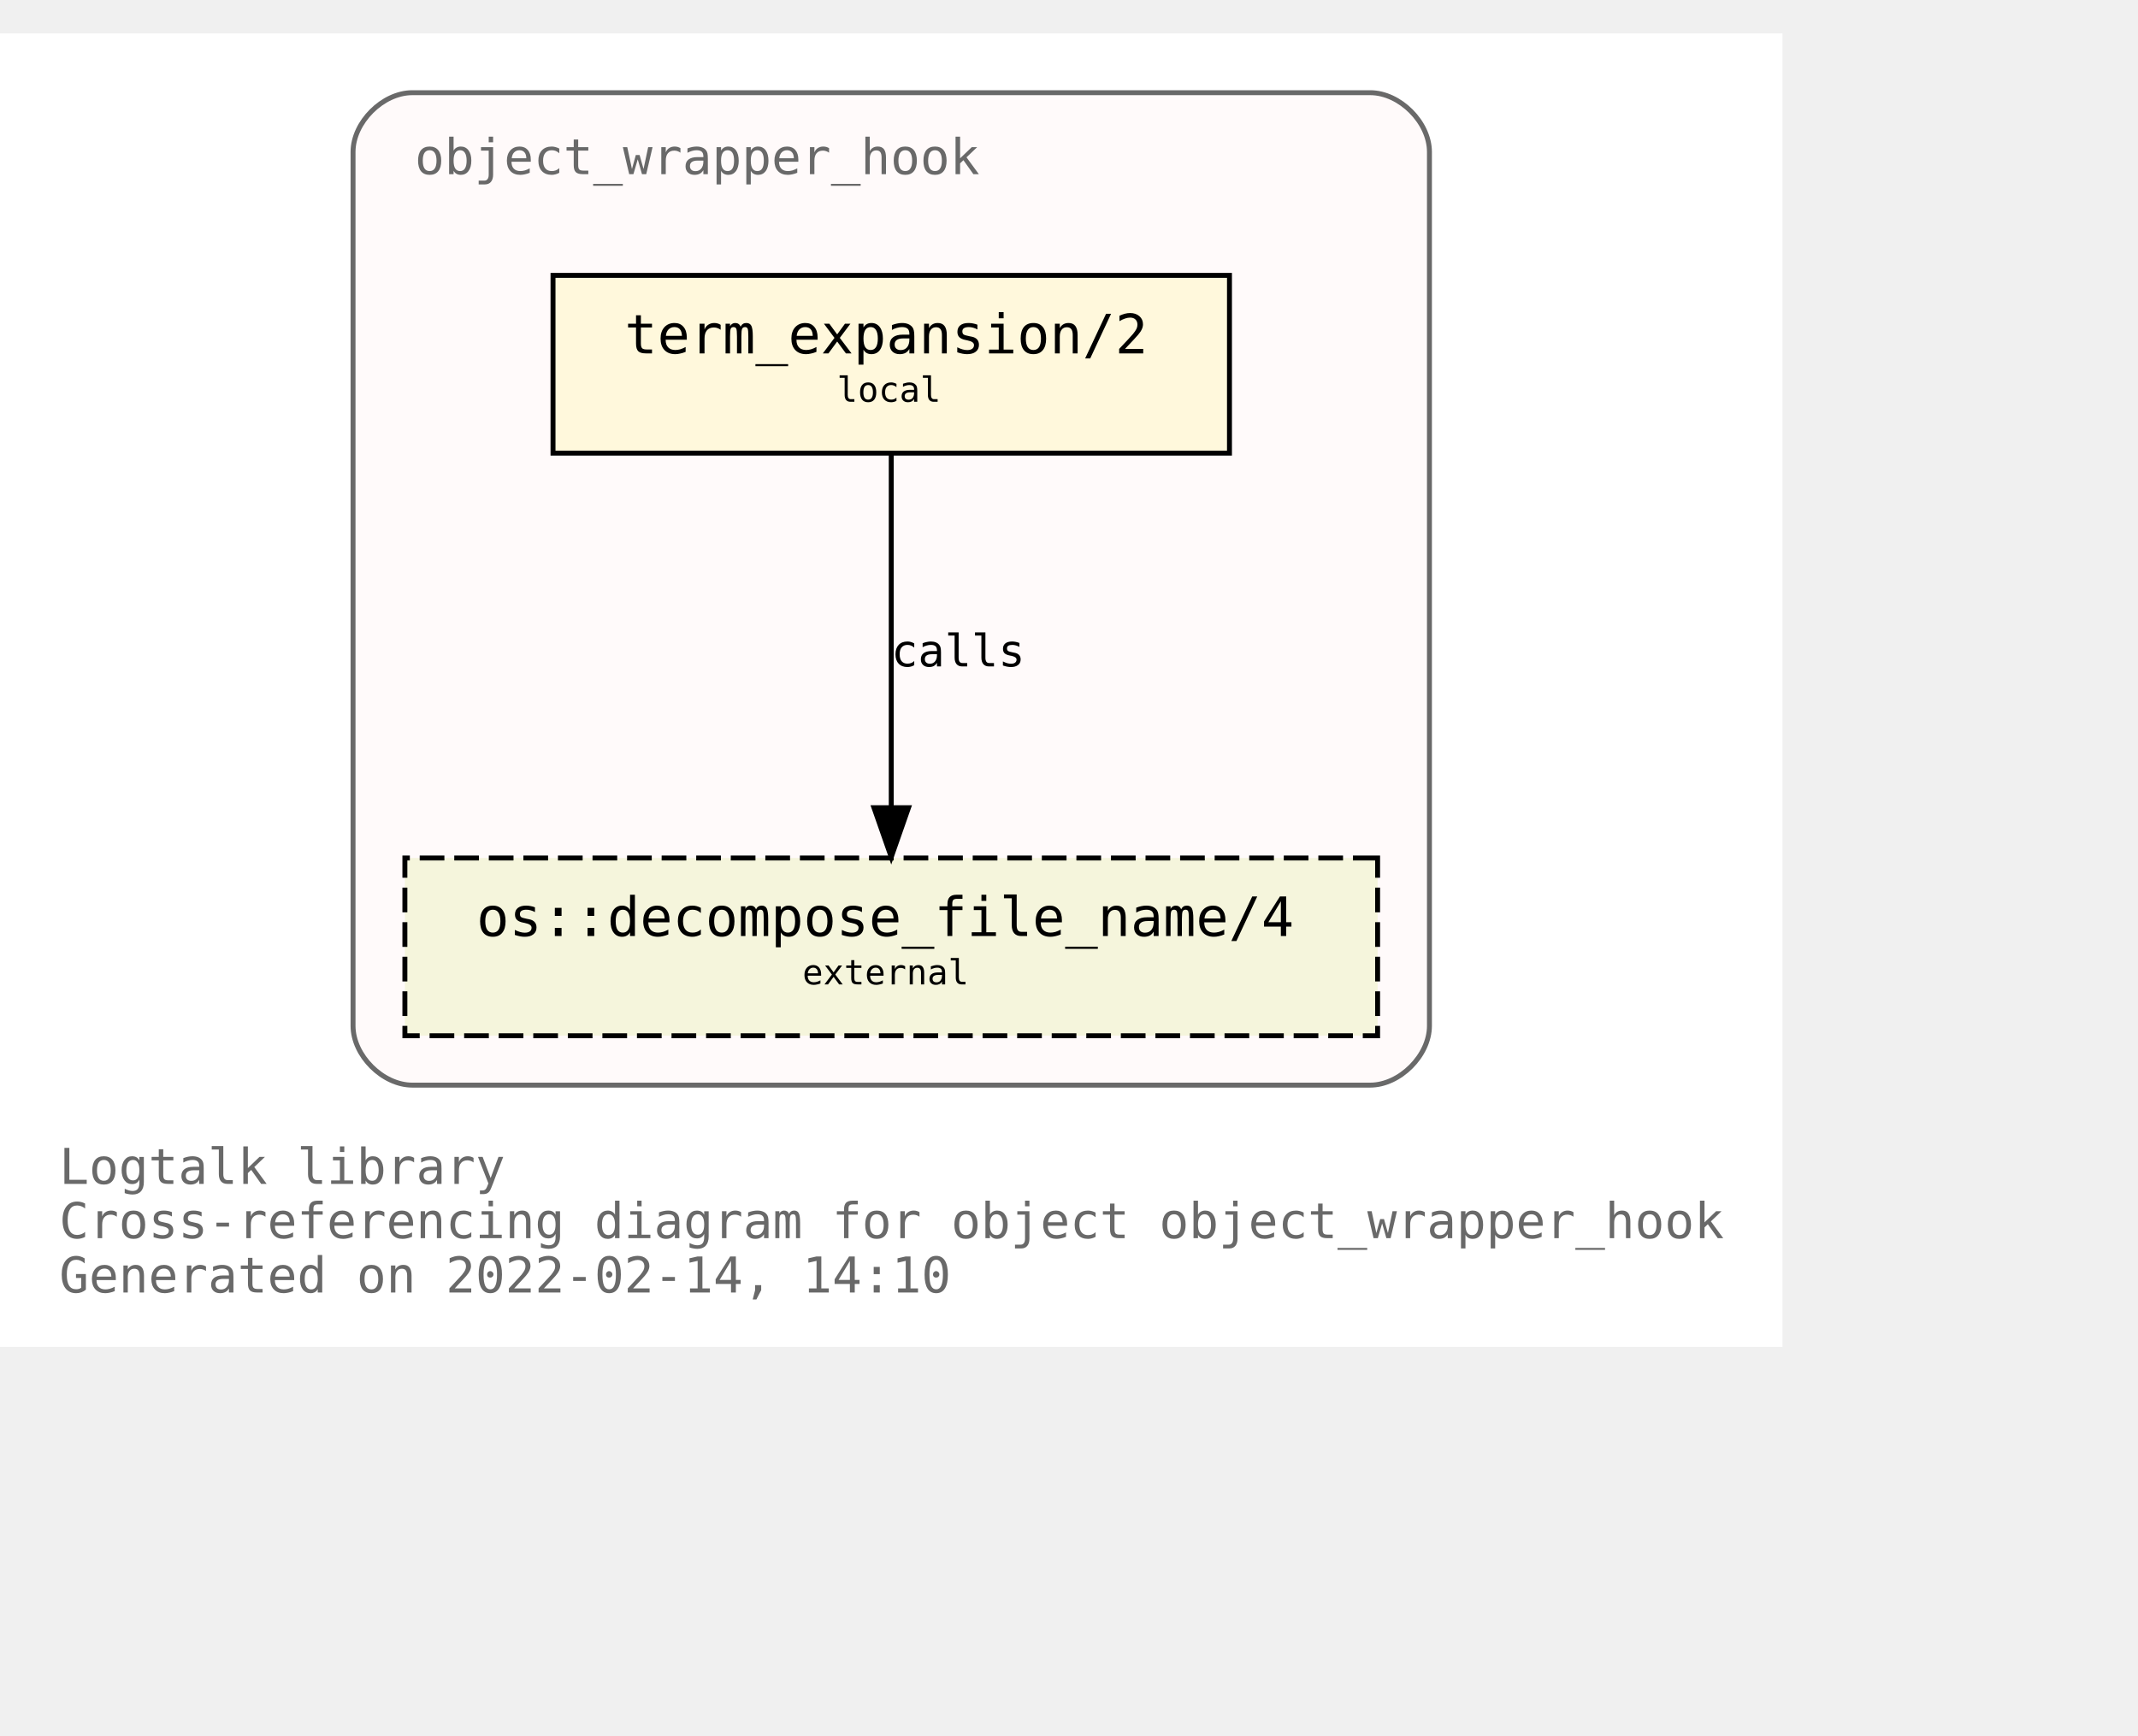
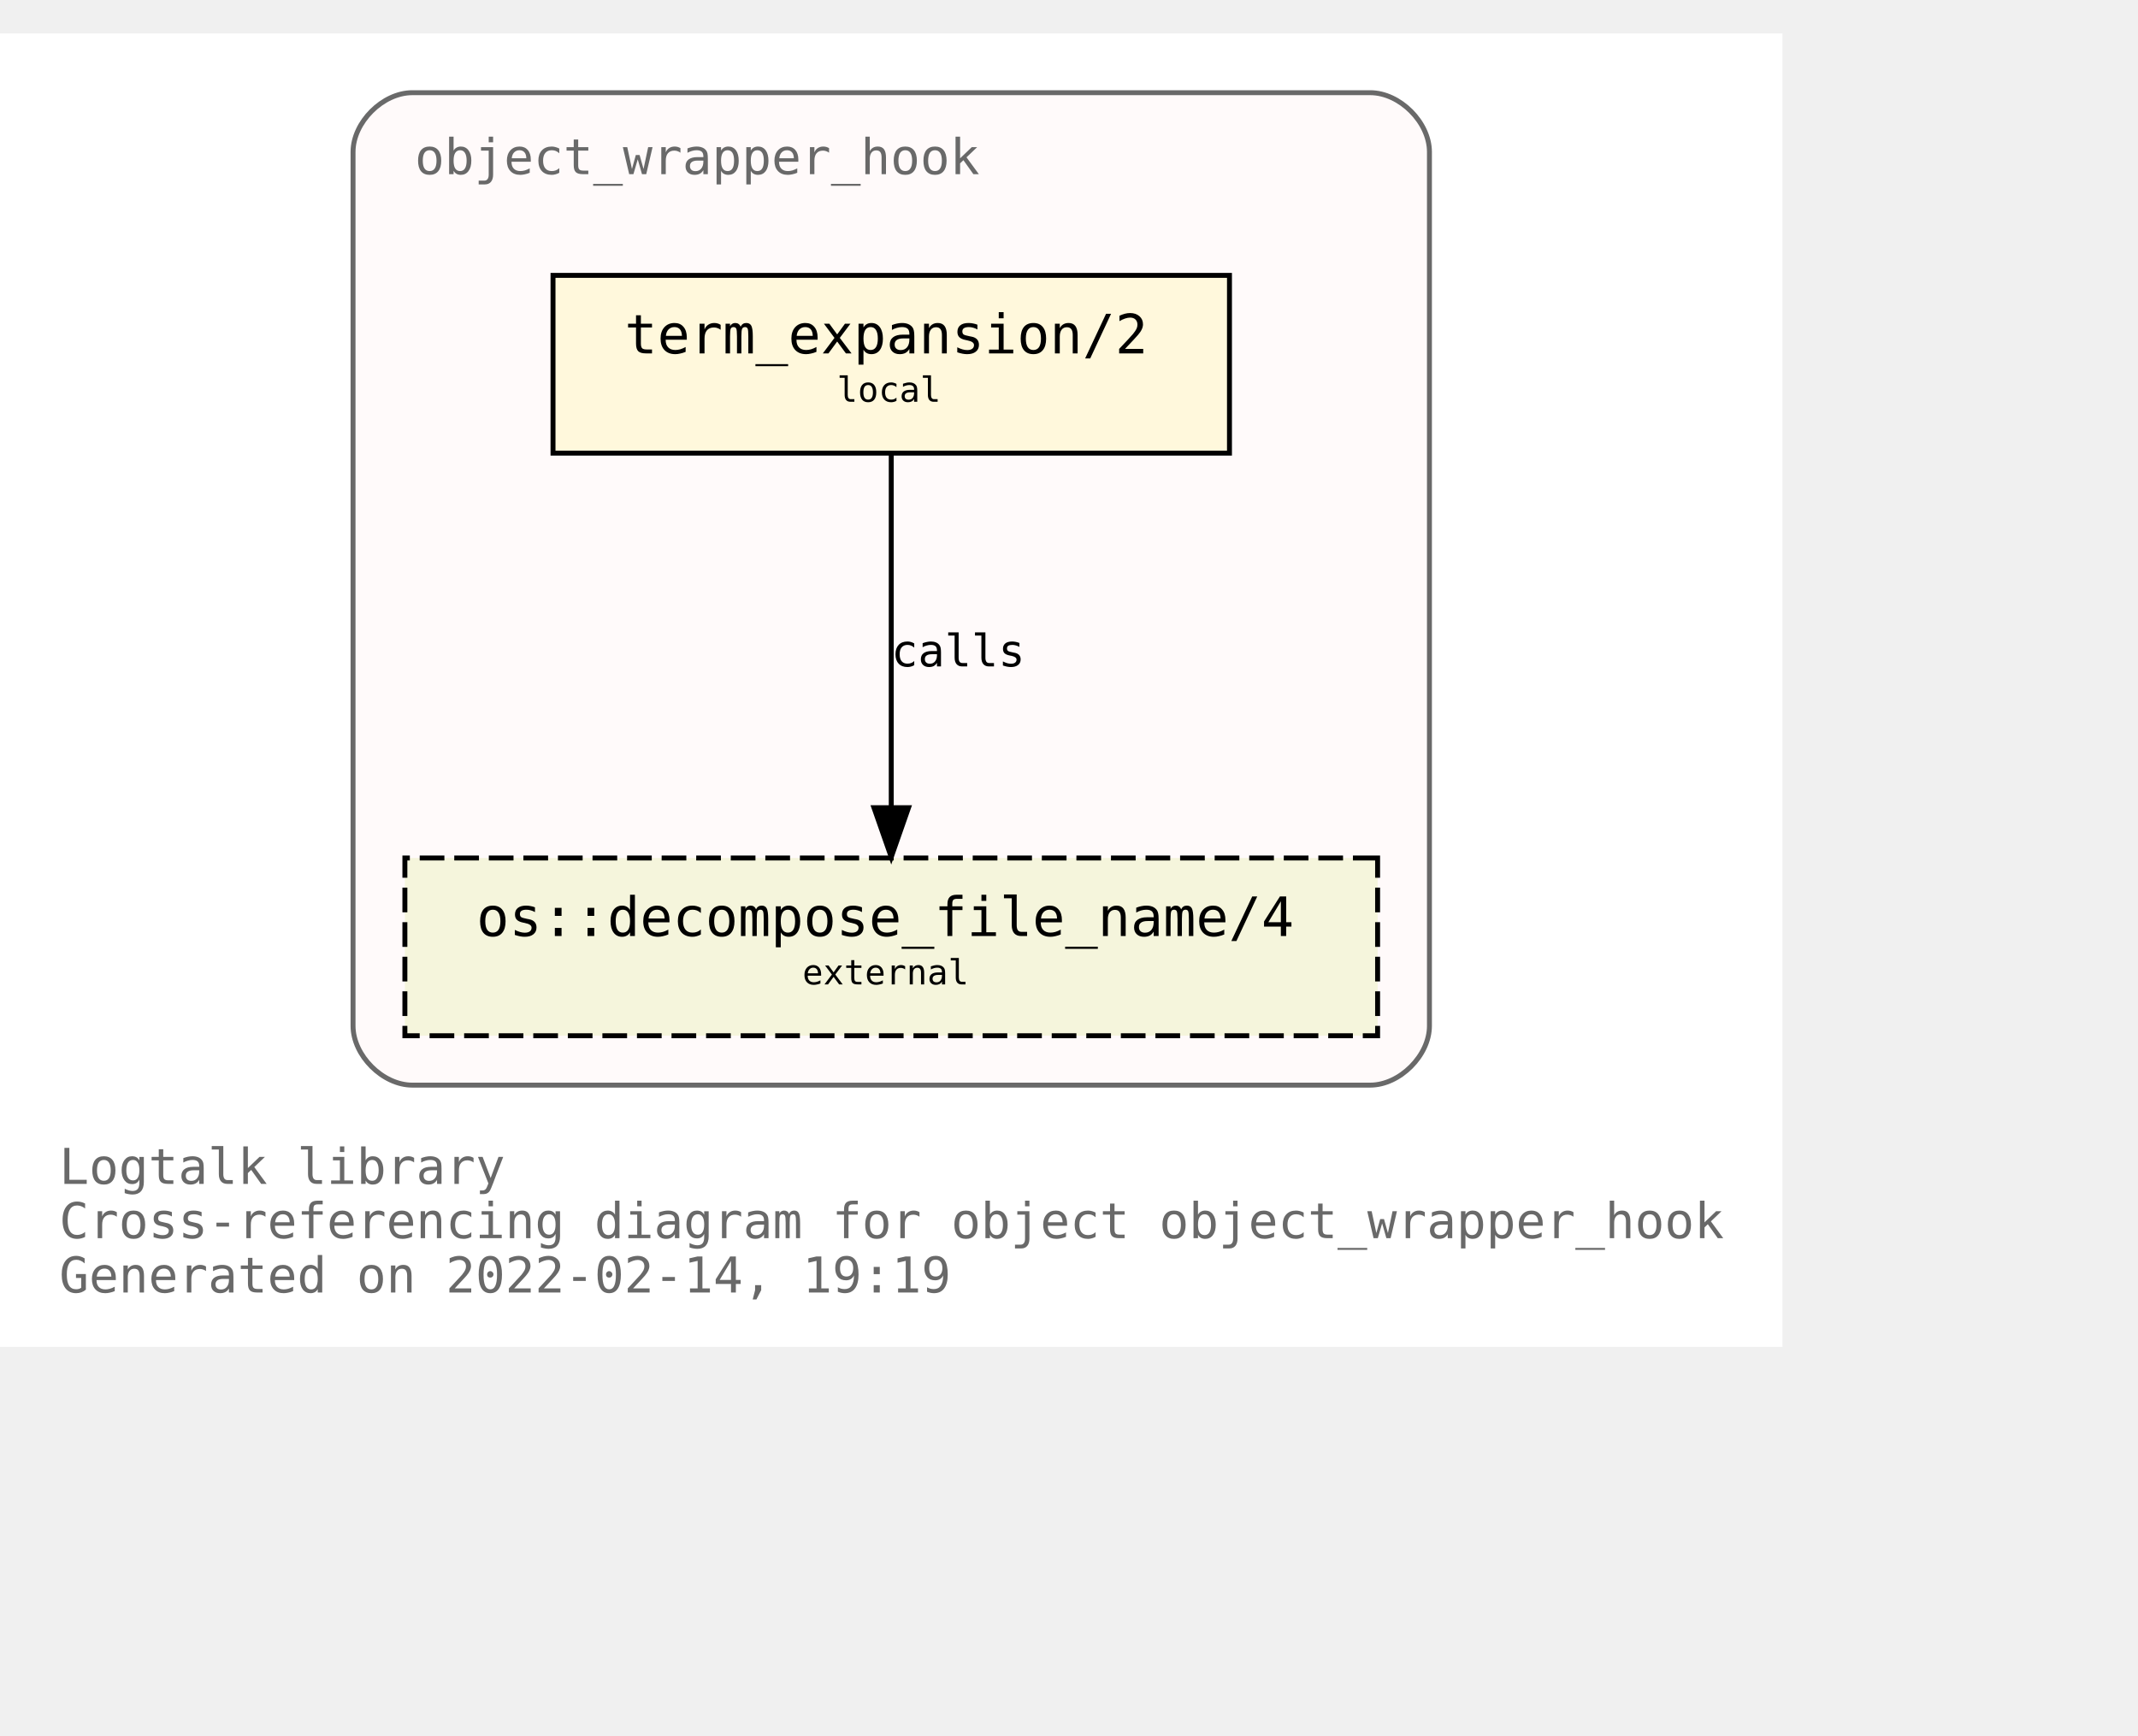
<svg xmlns="http://www.w3.org/2000/svg" xmlns:xlink="http://www.w3.org/1999/xlink" width="505pt" height="410pt" viewBox="72.00 72.00 433.00 338.00">
  <g id="graph0" class="graph" transform="scale(1 1) rotate(0) translate(76 334)">
    <polygon fill="white" stroke="transparent" points="-4,4 -4,-262 357,-262 357,4 -4,4" />
    <text text-anchor="start" x="8" y="-29" font-family="Monospace" font-size="10.00" fill="dimgray">Logtalk library</text>
    <text text-anchor="start" x="8" y="-18" font-family="Monospace" font-size="10.00" fill="dimgray">Cross-referencing diagram for object object_wrapper_hook</text>
-     <text text-anchor="start" x="8" y="-7" font-family="Monospace" font-size="10.00" fill="dimgray">Generated on 2022-02-14, 14:10</text>
+     <text text-anchor="start" x="8" y="-7" font-family="Monospace" font-size="10.00" fill="dimgray">Generated on 2022-02-14, 19:19</text>
    <g id="clust1" class="cluster">
      <g id="a_clust1">
        <a xlink:title="object_wrapper_hook">
          <path fill="snow" stroke="dimgray" d="M79.5,-49C79.5,-49 273.5,-49 273.5,-49 279.5,-49 285.5,-55 285.5,-61 285.5,-61 285.5,-238 285.5,-238 285.5,-244 279.5,-250 273.5,-250 273.5,-250 79.5,-250 79.5,-250 73.5,-250 67.5,-244 67.5,-238 67.5,-238 67.5,-61 67.5,-61 67.5,-55 73.5,-49 79.5,-49" />
          <g id="a_clust1_0">
-             <a xlink:href="https://github.com/LogtalkDotOrg/logtalk3/tree/ee325c1b8262ebebc9545d70c8ee4c9dbdc5cbcd/library/hook_objects/object_wrapper_hook.lgt" xlink:title="https://github.com/LogtalkDotOrg/logtalk3/tree/ee325c1b8262ebebc9545d70c8ee4c9dbdc5cbcd/library/hook_objects/object_wrapper_hook.lgt">
+             <a xlink:href="https://github.com/LogtalkDotOrg/logtalk3/tree/10cb08bc2377a3fc54e821a93eb89babe6f63e06/library/hook_objects/object_wrapper_hook.lgt" xlink:title="https://github.com/LogtalkDotOrg/logtalk3/tree/10cb08bc2377a3fc54e821a93eb89babe6f63e06/library/hook_objects/object_wrapper_hook.lgt">
              <text text-anchor="start" x="80" y="-233.5" font-family="Monospace" font-size="10.00" fill="dimgray">object_wrapper_hook</text>
            </a>
          </g>
        </a>
      </g>
    </g>
    <g id="node1" class="node">
      <g id="a_node1">
-         <a xlink:href="https://github.com/LogtalkDotOrg/logtalk3/tree/ee325c1b8262ebebc9545d70c8ee4c9dbdc5cbcd/library/hook_objects/object_wrapper_hook.lgt#L39" xlink:title="https://github.com/LogtalkDotOrg/logtalk3/tree/ee325c1b8262ebebc9545d70c8ee4c9dbdc5cbcd/library/hook_objects/object_wrapper_hook.lgt#L39">
+         <a xlink:href="https://github.com/LogtalkDotOrg/logtalk3/tree/10cb08bc2377a3fc54e821a93eb89babe6f63e06/library/hook_objects/object_wrapper_hook.lgt#L39" xlink:title="https://github.com/LogtalkDotOrg/logtalk3/tree/10cb08bc2377a3fc54e821a93eb89babe6f63e06/library/hook_objects/object_wrapper_hook.lgt#L39">
          <polygon fill="cornsilk" stroke="black" points="245,-213 108,-213 108,-177 245,-177 245,-213" />
          <text text-anchor="start" x="116.5" y="-197.8" font-family="Monospace" font-size="9.00"> </text>
          <text text-anchor="start" x="122.5" y="-197.2" font-family="Monospace" font-size="11.00">term_expansion/2</text>
          <text text-anchor="start" x="231.5" y="-197.8" font-family="Monospace" font-size="9.00"> </text>
          <text text-anchor="start" x="116.5" y="-186.8" font-family="Monospace" font-size="9.00"> </text>
          <text text-anchor="start" x="165.5" y="-187.4" font-family="Monospace" font-size="7.00">local</text>
          <text text-anchor="start" x="231.5" y="-186.8" font-family="Monospace" font-size="9.00"> </text>
        </a>
      </g>
    </g>
    <g id="node2" class="node">
      <g id="a_node2">
        <a xlink:href="https://logtalk.org/library/osp_0.html#decompose_file_name/4" xlink:title="https://logtalk.org/library/osp_0.html#decompose_file_name/4">
          <polygon fill="beige" stroke="black" stroke-dasharray="5,2" points="275,-95 78,-95 78,-59 275,-59 275,-95" />
          <text text-anchor="start" x="86.5" y="-79.8" font-family="Monospace" font-size="9.00"> </text>
          <text text-anchor="start" x="92.5" y="-79.2" font-family="Monospace" font-size="11.00">os::decompose_file_name/4</text>
          <text text-anchor="start" x="261.5" y="-79.8" font-family="Monospace" font-size="9.00"> </text>
          <text text-anchor="start" x="86.5" y="-68.8" font-family="Monospace" font-size="9.00"> </text>
          <text text-anchor="start" x="158.5" y="-69.4" font-family="Monospace" font-size="7.00">external</text>
          <text text-anchor="start" x="261.5" y="-68.8" font-family="Monospace" font-size="9.00"> </text>
        </a>
      </g>
    </g>
    <g id="edge1" class="edge">
      <g id="a_edge1">
-         <a xlink:href="https://github.com/LogtalkDotOrg/logtalk3/tree/ee325c1b8262ebebc9545d70c8ee4c9dbdc5cbcd/library/hook_objects/object_wrapper_hook.lgt#L39" xlink:title="calls">
+         <a xlink:href="https://github.com/LogtalkDotOrg/logtalk3/tree/10cb08bc2377a3fc54e821a93eb89babe6f63e06/library/hook_objects/object_wrapper_hook.lgt#L39" xlink:title="calls">
          <path fill="none" stroke="black" d="M176.5,-176.88C176.5,-158.04 176.5,-127.47 176.5,-105.3" />
          <polygon fill="black" stroke="black" points="180,-105.19 176.5,-95.19 173,-105.19 180,-105.19" />
        </a>
      </g>
      <g id="a_edge1-label">
-         <a xlink:href="https://github.com/LogtalkDotOrg/logtalk3/tree/ee325c1b8262ebebc9545d70c8ee4c9dbdc5cbcd/library/hook_objects/object_wrapper_hook.lgt#L39" xlink:title="https://github.com/LogtalkDotOrg/logtalk3/tree/ee325c1b8262ebebc9545d70c8ee4c9dbdc5cbcd/library/hook_objects/object_wrapper_hook.lgt#L39">
+         <a xlink:href="https://github.com/LogtalkDotOrg/logtalk3/tree/10cb08bc2377a3fc54e821a93eb89babe6f63e06/library/hook_objects/object_wrapper_hook.lgt#L39" xlink:title="https://github.com/LogtalkDotOrg/logtalk3/tree/10cb08bc2377a3fc54e821a93eb89babe6f63e06/library/hook_objects/object_wrapper_hook.lgt#L39">
          <text text-anchor="start" x="176.5" y="-133.8" font-family="Monospace" font-size="9.00">calls</text>
        </a>
      </g>
    </g>
  </g>
</svg>
